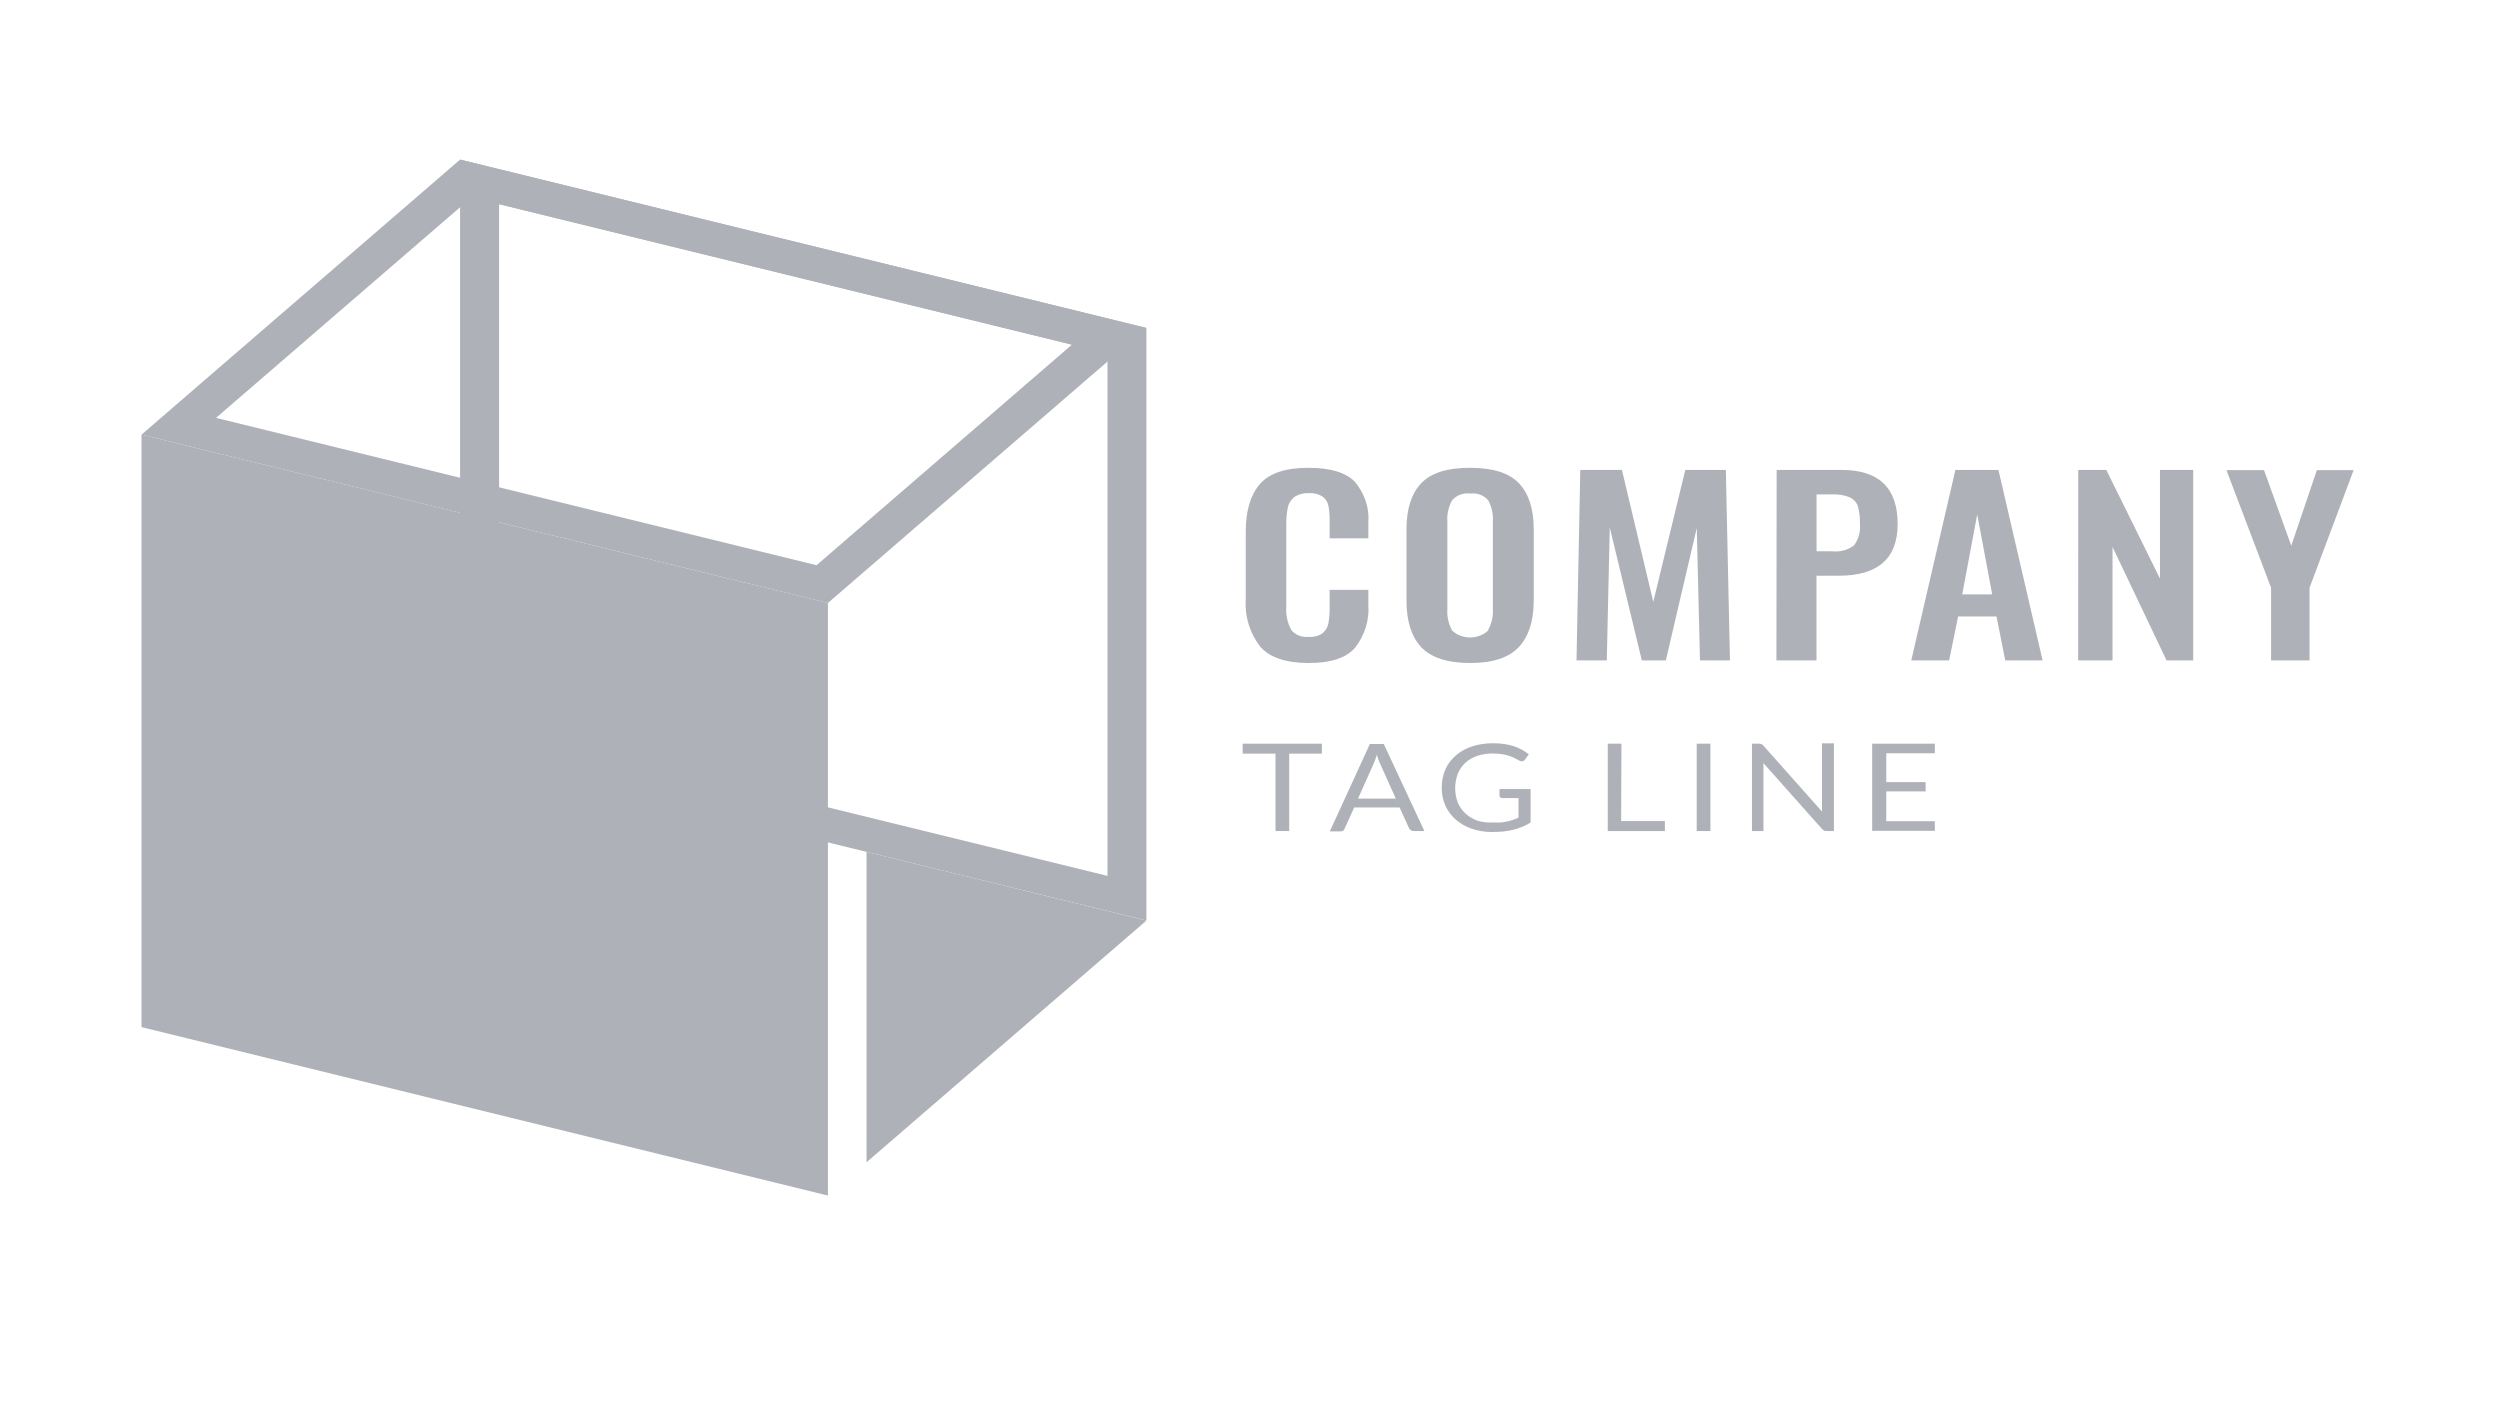
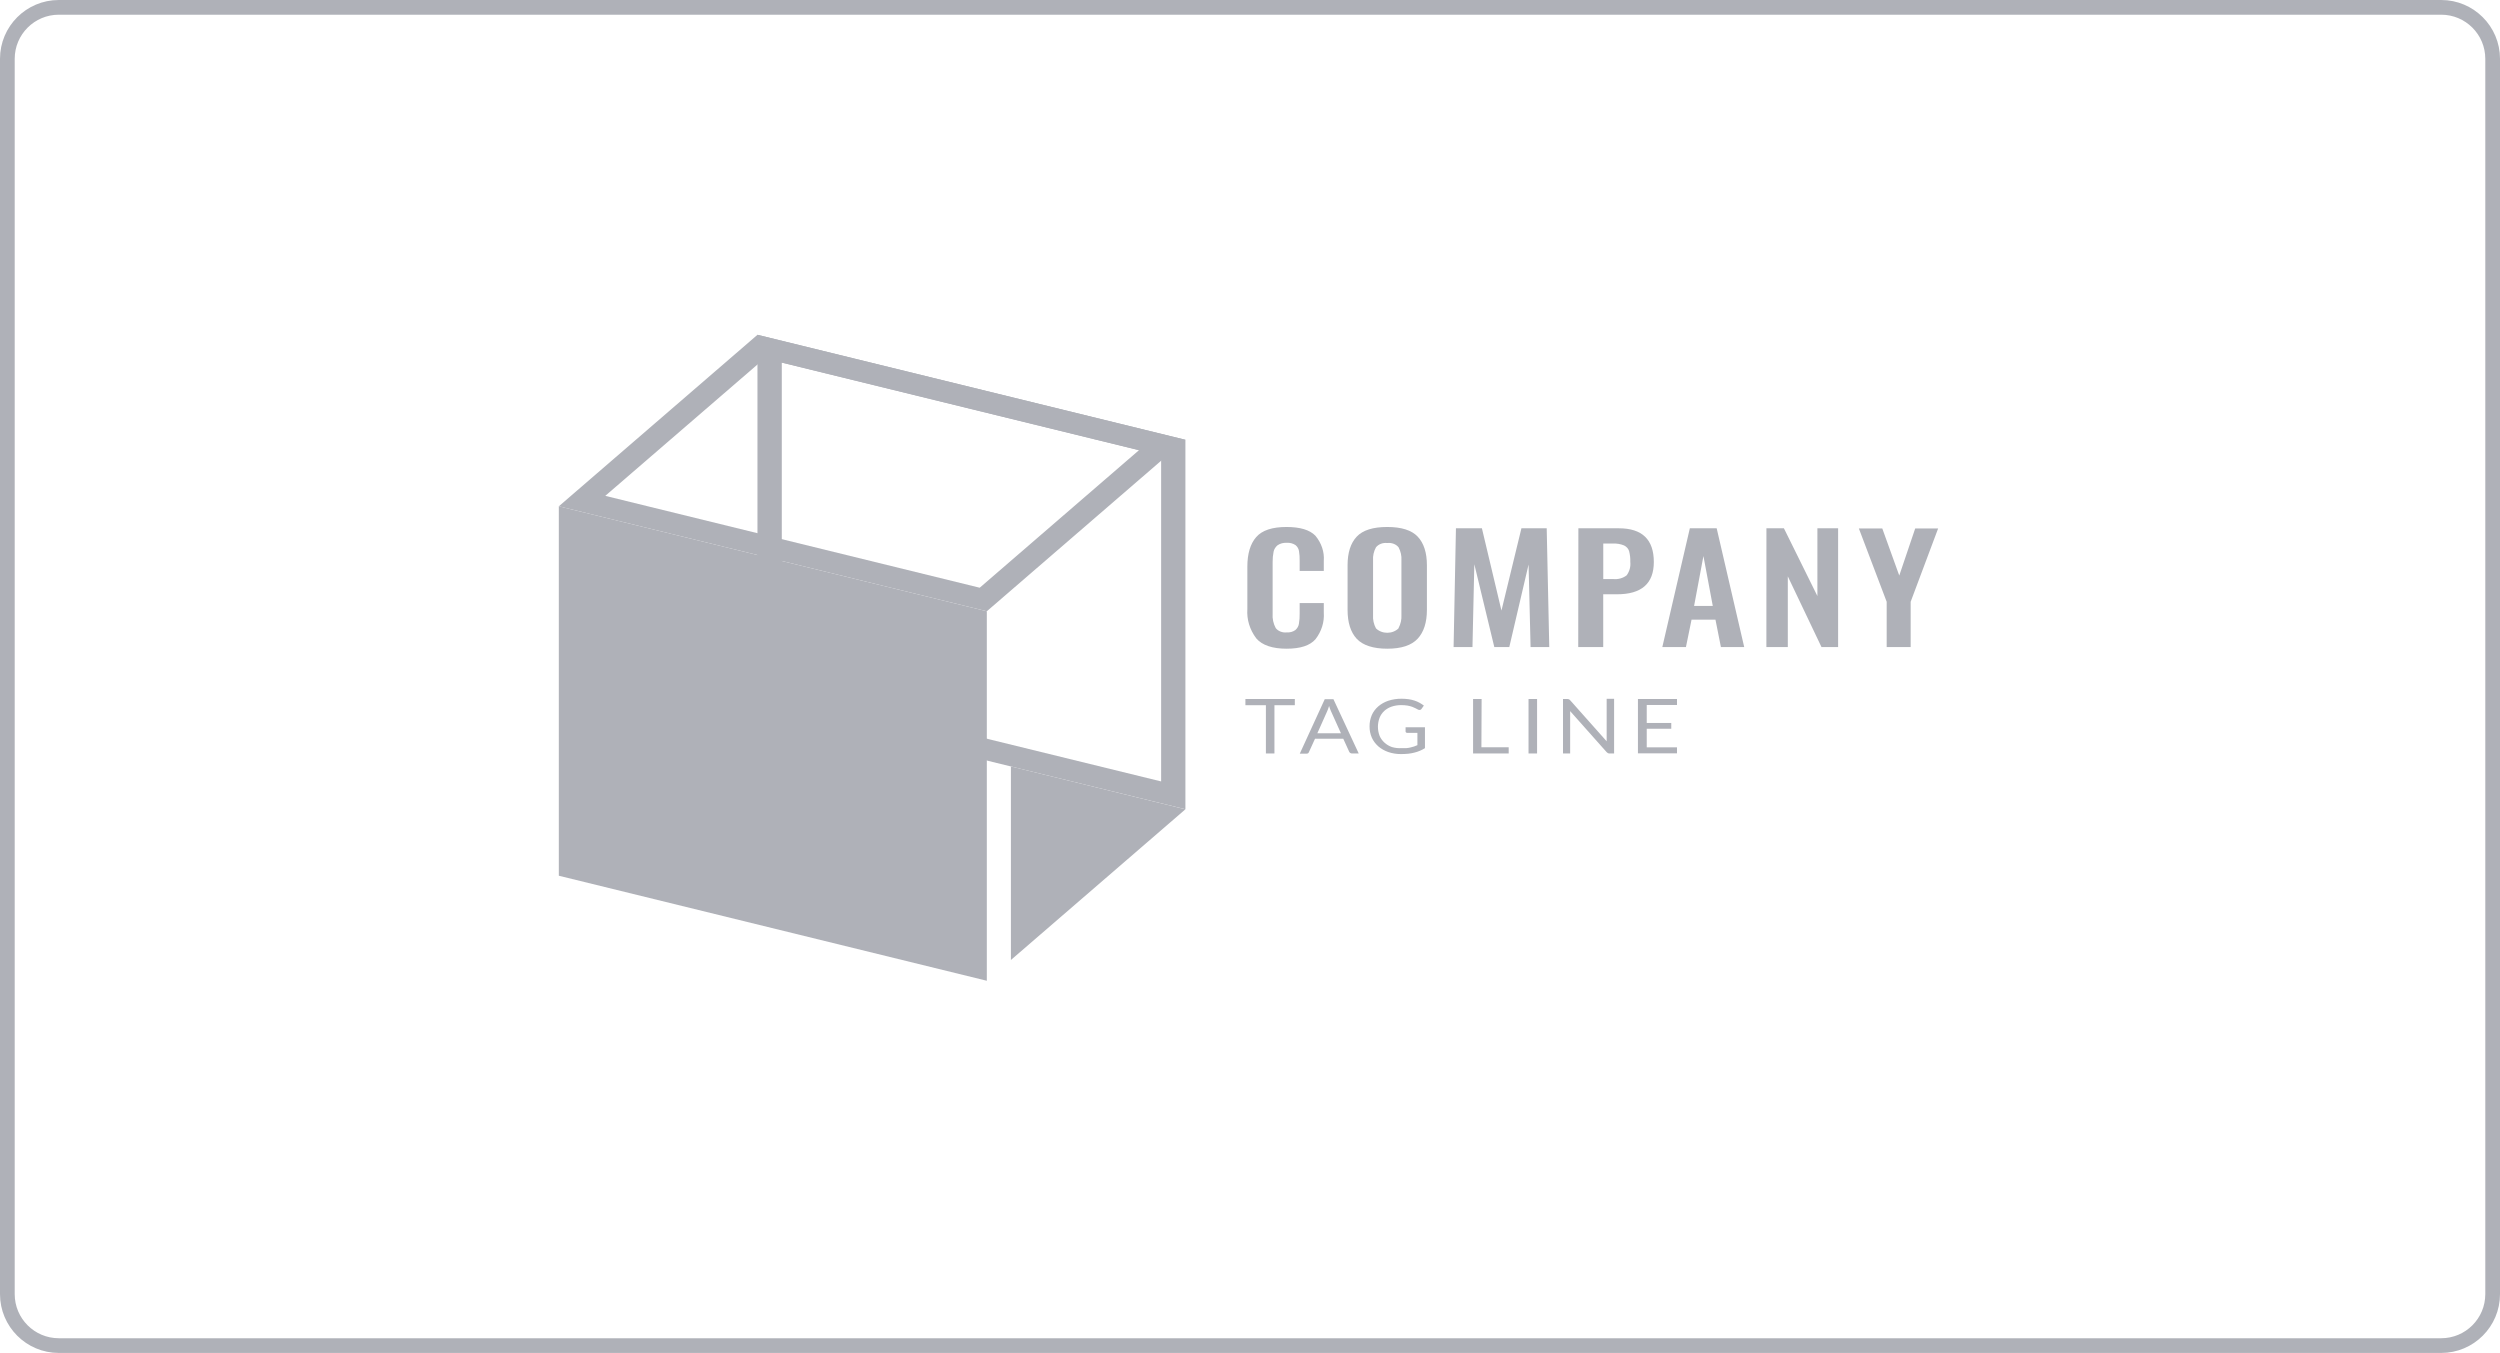
- <svg xmlns="http://www.w3.org/2000/svg" width="106" height="60" viewBox="0 0 106 60" fill="none">
-   <path d="M53.425 27.408C52.982 26.818 52.77 26.121 52.82 25.42V22.536C52.82 21.653 53.021 20.981 53.422 20.521C53.822 20.062 54.511 19.833 55.487 19.835C56.404 19.835 57.056 20.031 57.441 20.422C57.861 20.921 58.065 21.531 58.018 22.146V22.824H56.377V22.137C56.383 21.913 56.367 21.688 56.33 21.466C56.306 21.314 56.223 21.173 56.095 21.067C55.927 20.953 55.715 20.897 55.501 20.912C55.276 20.897 55.053 20.956 54.876 21.076C54.733 21.194 54.637 21.348 54.604 21.516C54.557 21.751 54.535 21.99 54.539 22.229V25.728C54.513 26.065 54.586 26.403 54.75 26.71C54.831 26.814 54.945 26.896 55.077 26.948C55.21 27 55.356 27.019 55.501 27.003C55.711 27.018 55.919 26.962 56.082 26.845C56.215 26.73 56.301 26.581 56.326 26.42C56.364 26.188 56.382 25.953 56.377 25.719V25.009H58.018V25.657C58.064 26.299 57.865 26.936 57.451 27.47C57.074 27.898 56.431 28.112 55.487 28.112C54.543 28.112 53.829 27.883 53.425 27.408Z" fill="#AFB1B8" />
-   <path d="M60.257 27.438C59.843 26.989 59.635 26.335 59.635 25.47V22.437C59.635 21.58 59.843 20.932 60.257 20.492C60.671 20.052 61.364 19.833 62.336 19.835C63.301 19.835 63.99 20.054 64.405 20.492C64.819 20.932 65.03 21.58 65.03 22.437V25.47C65.03 26.326 64.819 26.983 64.398 27.435C63.977 27.886 63.291 28.112 62.336 28.112C61.381 28.112 60.675 27.883 60.257 27.438ZM63.1 26.71C63.249 26.429 63.316 26.121 63.297 25.813V22.099C63.316 21.797 63.25 21.495 63.104 21.22C63.02 21.113 62.904 21.03 62.769 20.978C62.633 20.926 62.483 20.908 62.336 20.926C62.189 20.908 62.038 20.927 61.902 20.978C61.766 21.03 61.649 21.114 61.565 21.22C61.416 21.494 61.348 21.797 61.368 22.099V25.83C61.347 26.139 61.415 26.447 61.565 26.728C61.66 26.822 61.779 26.898 61.911 26.95C62.043 27.002 62.187 27.029 62.333 27.029C62.478 27.029 62.622 27.002 62.754 26.95C62.887 26.898 63.005 26.822 63.1 26.728V26.71Z" fill="#AFB1B8" />
-   <path d="M67.004 19.924H68.77L70.099 25.519L71.457 19.924H73.176L73.35 28H72.079L71.943 22.387L70.632 28H69.613L68.254 22.366L68.128 28H66.844L67.004 19.924Z" fill="#AFB1B8" />
-   <path d="M75.33 19.924H78.082C79.667 19.924 80.46 20.688 80.46 22.217C80.46 23.681 79.625 24.413 77.956 24.411H77.019V28H75.32L75.33 19.924ZM77.681 23.375C77.849 23.394 78.019 23.381 78.181 23.336C78.342 23.292 78.49 23.219 78.615 23.12C78.81 22.847 78.896 22.527 78.86 22.208C78.869 21.962 78.841 21.715 78.778 21.475C78.754 21.395 78.712 21.319 78.653 21.253C78.595 21.187 78.522 21.132 78.439 21.091C78.203 20.993 77.942 20.949 77.681 20.962H77.022V23.375H77.681Z" fill="#AFB1B8" />
-   <path d="M82.909 19.924H84.734L86.606 28H85.022L84.652 26.138H83.025L82.644 28H81.038L82.909 19.924ZM84.469 25.203L83.834 21.812L83.198 25.203H84.469Z" fill="#AFB1B8" />
-   <path d="M88.117 19.924H89.306L91.583 24.531V19.924H92.992V28H91.861L89.571 23.191V28H88.114L88.117 19.924Z" fill="#AFB1B8" />
-   <path d="M96.294 24.921L94.402 19.935H95.995L97.15 23.138L98.234 19.935H99.793L97.925 24.921V28H96.294V24.921Z" fill="#AFB1B8" />
-   <path d="M56.048 31.532V31.954H54.662V35.236H54.081V31.954H52.688V31.532H56.048Z" fill="#AFB1B8" />
-   <path d="M60.393 35.236H59.944C59.899 35.239 59.854 35.226 59.818 35.201C59.785 35.179 59.758 35.15 59.744 35.116L59.343 34.236H57.42L57.019 35.116C57.008 35.153 56.987 35.187 56.958 35.216C56.922 35.24 56.878 35.253 56.832 35.251H56.384L58.082 31.547H58.673L60.393 35.236ZM57.58 33.861H59.183L58.504 32.353C58.454 32.239 58.412 32.123 58.378 32.004C58.354 32.075 58.334 32.142 58.313 32.201L58.252 32.356L57.58 33.861Z" fill="#AFB1B8" />
-   <path d="M63.321 34.872C63.427 34.877 63.534 34.877 63.64 34.872C63.732 34.864 63.823 34.849 63.912 34.828C63.995 34.811 64.077 34.788 64.157 34.761C64.231 34.734 64.306 34.702 64.384 34.67V33.837H63.705C63.688 33.838 63.671 33.836 63.656 33.831C63.64 33.825 63.625 33.818 63.613 33.808C63.602 33.799 63.593 33.789 63.587 33.777C63.581 33.766 63.579 33.753 63.579 33.74V33.456H64.897V34.875C64.79 34.942 64.676 35.001 64.558 35.051C64.436 35.103 64.31 35.145 64.18 35.177C64.042 35.213 63.9 35.238 63.756 35.254C63.591 35.269 63.426 35.277 63.26 35.277C62.967 35.279 62.676 35.232 62.404 35.139C62.15 35.051 61.918 34.919 61.724 34.752C61.535 34.583 61.386 34.384 61.286 34.165C61.179 33.92 61.126 33.659 61.13 33.397C61.126 33.133 61.178 32.871 61.283 32.623C61.38 32.403 61.53 32.203 61.721 32.036C61.915 31.869 62.146 31.738 62.4 31.652C62.691 31.557 63 31.511 63.311 31.514C63.469 31.514 63.627 31.524 63.783 31.546C63.921 31.566 64.057 31.597 64.187 31.64C64.306 31.678 64.42 31.728 64.527 31.787C64.631 31.845 64.73 31.909 64.823 31.98L64.659 32.209C64.647 32.23 64.628 32.248 64.604 32.26C64.581 32.272 64.554 32.279 64.527 32.279C64.49 32.278 64.453 32.268 64.422 32.25C64.371 32.227 64.316 32.197 64.255 32.162C64.183 32.123 64.107 32.09 64.028 32.062C63.926 32.027 63.822 32 63.715 31.98C63.573 31.958 63.428 31.947 63.284 31.948C63.059 31.946 62.837 31.981 62.628 32.051C62.439 32.116 62.269 32.216 62.129 32.344C61.988 32.477 61.88 32.634 61.813 32.804C61.661 33.206 61.661 33.638 61.813 34.039C61.887 34.214 62.003 34.372 62.152 34.506C62.292 34.633 62.461 34.733 62.648 34.799C62.864 34.863 63.093 34.888 63.321 34.872Z" fill="#AFB1B8" />
-   <path d="M68.736 34.813H70.591V35.236H68.169V31.532H68.75L68.736 34.813Z" fill="#AFB1B8" />
-   <path d="M72.521 35.236H71.94V31.532H72.521V35.236Z" fill="#AFB1B8" />
-   <path d="M74.681 31.549C74.716 31.566 74.746 31.589 74.77 31.617L77.253 34.409C77.25 34.365 77.25 34.321 77.253 34.277C77.253 34.236 77.253 34.195 77.253 34.157V31.517H77.759V35.236H77.467C77.424 35.239 77.38 35.232 77.341 35.216C77.306 35.197 77.275 35.173 77.25 35.145L74.77 32.356C74.77 32.4 74.77 32.441 74.77 32.482C74.77 32.523 74.77 32.561 74.77 32.596V35.236H74.284V31.532H74.586C74.619 31.532 74.651 31.538 74.681 31.549Z" fill="#AFB1B8" />
-   <path d="M82.037 31.532V31.939H79.978V33.162H81.646V33.555H79.978V34.819H82.037V35.227H79.38V31.532H82.037Z" fill="#AFB1B8" />
-   <path d="M21.162 8.655L46.957 14.979V37.137L21.162 30.816V8.655ZM19.507 6.767V31.893L48.608 39.029V13.905L19.507 6.767Z" fill="#AFB1B8" />
-   <path d="M35.104 50.692L6 43.55V18.427L35.104 25.566V50.692Z" fill="#AFB1B8" />
-   <path d="M19.99 8.371L45.448 14.615L34.621 23.965L9.159 17.718L19.99 8.371ZM19.507 6.767L6 18.428L35.104 25.566L48.608 13.905L19.507 6.767Z" fill="#AFB1B8" />
-   <path d="M36.742 49.279L48.608 39.032L36.742 36.119V49.279Z" fill="#AFB1B8" />
+ <svg xmlns="http://www.w3.org/2000/svg" width="170" height="92" viewBox="0 0 170 92" fill="none">
+   <rect x="0.5" y="0.5" width="169" height="91" rx="3.5" stroke="#AFB1B8" />
+   <path d="M85.425 43.408C84.982 42.818 84.77 42.121 84.82 41.42V38.536C84.82 37.653 85.021 36.981 85.422 36.521C85.822 36.062 86.511 35.833 87.487 35.835C88.404 35.835 89.055 36.031 89.441 36.422C89.861 36.921 90.065 37.531 90.018 38.146V38.824H88.377V38.138C88.383 37.913 88.367 37.688 88.33 37.466C88.306 37.314 88.223 37.173 88.095 37.067C87.927 36.953 87.715 36.897 87.501 36.911C87.276 36.897 87.053 36.956 86.876 37.076C86.733 37.194 86.637 37.348 86.604 37.516C86.557 37.751 86.535 37.99 86.539 38.228V41.728C86.513 42.065 86.586 42.403 86.75 42.71C86.832 42.814 86.945 42.897 87.077 42.948C87.21 43 87.356 43.019 87.501 43.004C87.711 43.018 87.919 42.962 88.082 42.845C88.215 42.73 88.301 42.581 88.326 42.42C88.365 42.188 88.382 41.953 88.377 41.719V41.009H90.018V41.657C90.064 42.299 89.865 42.936 89.451 43.47C89.074 43.898 88.431 44.112 87.487 44.112C86.543 44.112 85.829 43.883 85.425 43.408Z" fill="#AFB1B8" />
+   <path d="M92.257 43.438C91.843 42.989 91.635 42.335 91.635 41.469V38.437C91.635 37.58 91.843 36.932 92.257 36.492C92.671 36.052 93.364 35.833 94.336 35.835C95.301 35.835 95.99 36.054 96.405 36.492C96.819 36.932 97.03 37.58 97.03 38.437V41.469C97.03 42.326 96.819 42.983 96.398 43.435C95.977 43.886 95.291 44.112 94.336 44.112C93.381 44.112 92.675 43.883 92.257 43.438ZM95.1 42.71C95.249 42.429 95.316 42.121 95.297 41.813V38.099C95.317 37.797 95.25 37.495 95.104 37.219C95.02 37.113 94.904 37.03 94.769 36.978C94.633 36.926 94.483 36.908 94.336 36.926C94.189 36.908 94.038 36.926 93.902 36.978C93.766 37.03 93.649 37.114 93.565 37.219C93.415 37.494 93.348 37.797 93.368 38.099V41.83C93.347 42.139 93.415 42.447 93.565 42.728C93.66 42.822 93.778 42.898 93.911 42.95C94.043 43.002 94.187 43.029 94.333 43.029C94.478 43.029 94.622 43.002 94.754 42.95C94.887 42.898 95.005 42.822 95.1 42.728V42.71Z" fill="#AFB1B8" />
+   <path d="M99.004 35.924H100.77L102.099 41.519L103.457 35.924H105.176L105.35 44H104.079L103.943 38.387L102.632 44H101.613L100.254 38.367L100.128 44H98.844L99.004 35.924Z" fill="#AFB1B8" />
+   <path d="M107.33 35.924H110.082C111.667 35.924 112.46 36.688 112.46 38.217C112.46 39.681 111.625 40.413 109.956 40.411H109.019V44H107.32L107.33 35.924ZM109.681 39.375C109.849 39.394 110.019 39.38 110.181 39.336C110.342 39.292 110.49 39.219 110.615 39.12C110.81 38.847 110.896 38.527 110.86 38.208C110.869 37.962 110.841 37.715 110.778 37.475C110.754 37.395 110.712 37.319 110.653 37.253C110.595 37.187 110.522 37.132 110.439 37.091C110.203 36.993 109.942 36.949 109.681 36.962H109.022V39.375H109.681Z" fill="#AFB1B8" />
+   <path d="M114.909 35.924H116.734L118.606 44H117.022L116.652 42.138H115.025L114.644 44H113.038L114.909 35.924ZM116.469 41.203L115.833 37.812L115.198 41.203H116.469Z" fill="#AFB1B8" />
+   <path d="M120.117 35.924H121.306L123.583 40.531V35.924H124.992V44H123.861L121.571 39.191V44H120.114L120.117 35.924Z" fill="#AFB1B8" />
+   <path d="M128.294 40.921L126.402 35.935H127.995L129.15 39.138L130.234 35.935H131.793L129.925 40.921V44H128.294V40.921Z" fill="#AFB1B8" />
+   <path d="M88.048 47.532V47.954H86.662V51.236H86.081V47.954H84.688V47.532H88.048Z" fill="#AFB1B8" />
+   <path d="M92.393 51.236H91.944C91.899 51.239 91.854 51.226 91.818 51.201C91.784 51.179 91.758 51.15 91.744 51.116L91.343 50.236H89.42L89.019 51.116C89.008 51.153 88.987 51.187 88.958 51.216C88.922 51.24 88.878 51.253 88.832 51.251H88.384L90.082 47.547H90.674L92.393 51.236ZM89.58 49.861H91.183L90.504 48.353C90.454 48.239 90.412 48.123 90.378 48.004C90.354 48.075 90.334 48.142 90.313 48.201L90.252 48.356L89.58 49.861Z" fill="#AFB1B8" />
+   <path d="M95.321 50.872C95.427 50.877 95.534 50.877 95.64 50.872C95.732 50.864 95.823 50.849 95.912 50.828C95.995 50.811 96.077 50.788 96.157 50.761C96.231 50.734 96.306 50.702 96.384 50.67V49.837H95.705C95.688 49.838 95.671 49.836 95.656 49.831C95.64 49.825 95.625 49.818 95.613 49.808C95.602 49.799 95.593 49.789 95.587 49.777C95.582 49.766 95.579 49.753 95.579 49.74V49.456H96.897V50.875C96.79 50.942 96.676 51.001 96.558 51.051C96.436 51.103 96.31 51.145 96.18 51.177C96.042 51.213 95.9 51.238 95.756 51.254C95.591 51.269 95.426 51.277 95.26 51.277C94.967 51.279 94.676 51.232 94.404 51.139C94.15 51.051 93.918 50.919 93.724 50.752C93.535 50.583 93.386 50.384 93.286 50.165C93.179 49.92 93.126 49.659 93.13 49.397C93.126 49.133 93.178 48.871 93.283 48.623C93.38 48.403 93.53 48.203 93.721 48.036C93.915 47.869 94.146 47.739 94.4 47.652C94.691 47.557 95 47.511 95.311 47.514C95.469 47.514 95.627 47.524 95.783 47.546C95.921 47.566 96.057 47.597 96.187 47.64C96.306 47.678 96.42 47.728 96.527 47.787C96.631 47.844 96.73 47.909 96.823 47.98L96.659 48.209C96.647 48.23 96.628 48.248 96.604 48.26C96.581 48.272 96.554 48.279 96.527 48.279C96.49 48.278 96.453 48.268 96.422 48.25C96.371 48.227 96.316 48.197 96.255 48.162C96.183 48.123 96.107 48.09 96.028 48.062C95.926 48.027 95.822 48 95.715 47.98C95.573 47.958 95.428 47.947 95.284 47.948C95.059 47.946 94.837 47.981 94.628 48.051C94.439 48.116 94.269 48.216 94.129 48.344C93.988 48.477 93.88 48.634 93.813 48.804C93.661 49.206 93.661 49.638 93.813 50.039C93.887 50.214 94.003 50.372 94.152 50.506C94.292 50.633 94.461 50.733 94.648 50.799C94.864 50.863 95.093 50.888 95.321 50.872Z" fill="#AFB1B8" />
+   <path d="M100.736 50.813H102.591V51.236H100.169V47.532H100.75L100.736 50.813Z" fill="#AFB1B8" />
+   <path d="M104.521 51.236H103.94V47.532H104.521V51.236Z" fill="#AFB1B8" />
+   <path d="M106.681 47.549C106.716 47.566 106.746 47.589 106.77 47.617L109.253 50.409C109.25 50.365 109.25 50.321 109.253 50.277C109.253 50.236 109.253 50.195 109.253 50.157V47.517H109.759V51.236H109.467C109.424 51.239 109.38 51.232 109.341 51.216C109.306 51.197 109.275 51.173 109.25 51.145L106.77 48.356C106.77 48.4 106.77 48.441 106.77 48.482C106.77 48.523 106.77 48.561 106.77 48.596V51.236H106.284V47.532H106.586C106.619 47.532 106.651 47.538 106.681 47.549Z" fill="#AFB1B8" />
+   <path d="M114.036 47.532V47.939H111.978V49.162H113.646V49.555H111.978V50.819H114.036V51.227H111.38V47.532H114.036Z" fill="#AFB1B8" />
+   <path d="M53.162 24.655L78.957 30.979V53.137L53.162 46.816V24.655ZM51.507 22.767V47.893L80.608 55.029V29.905L51.507 22.767Z" fill="#AFB1B8" />
+   <path d="M67.104 66.692L38 59.55V34.427L67.104 41.566V66.692Z" fill="#AFB1B8" />
+   <path d="M51.99 24.371L77.448 30.615L66.621 39.965L41.159 33.718L51.99 24.371ZM51.507 22.767L38 34.428L67.104 41.566L80.608 29.905L51.507 22.767Z" fill="#AFB1B8" />
+   <path d="M68.742 65.279L80.608 55.032L68.742 52.119V65.279Z" fill="#AFB1B8" />
</svg>
